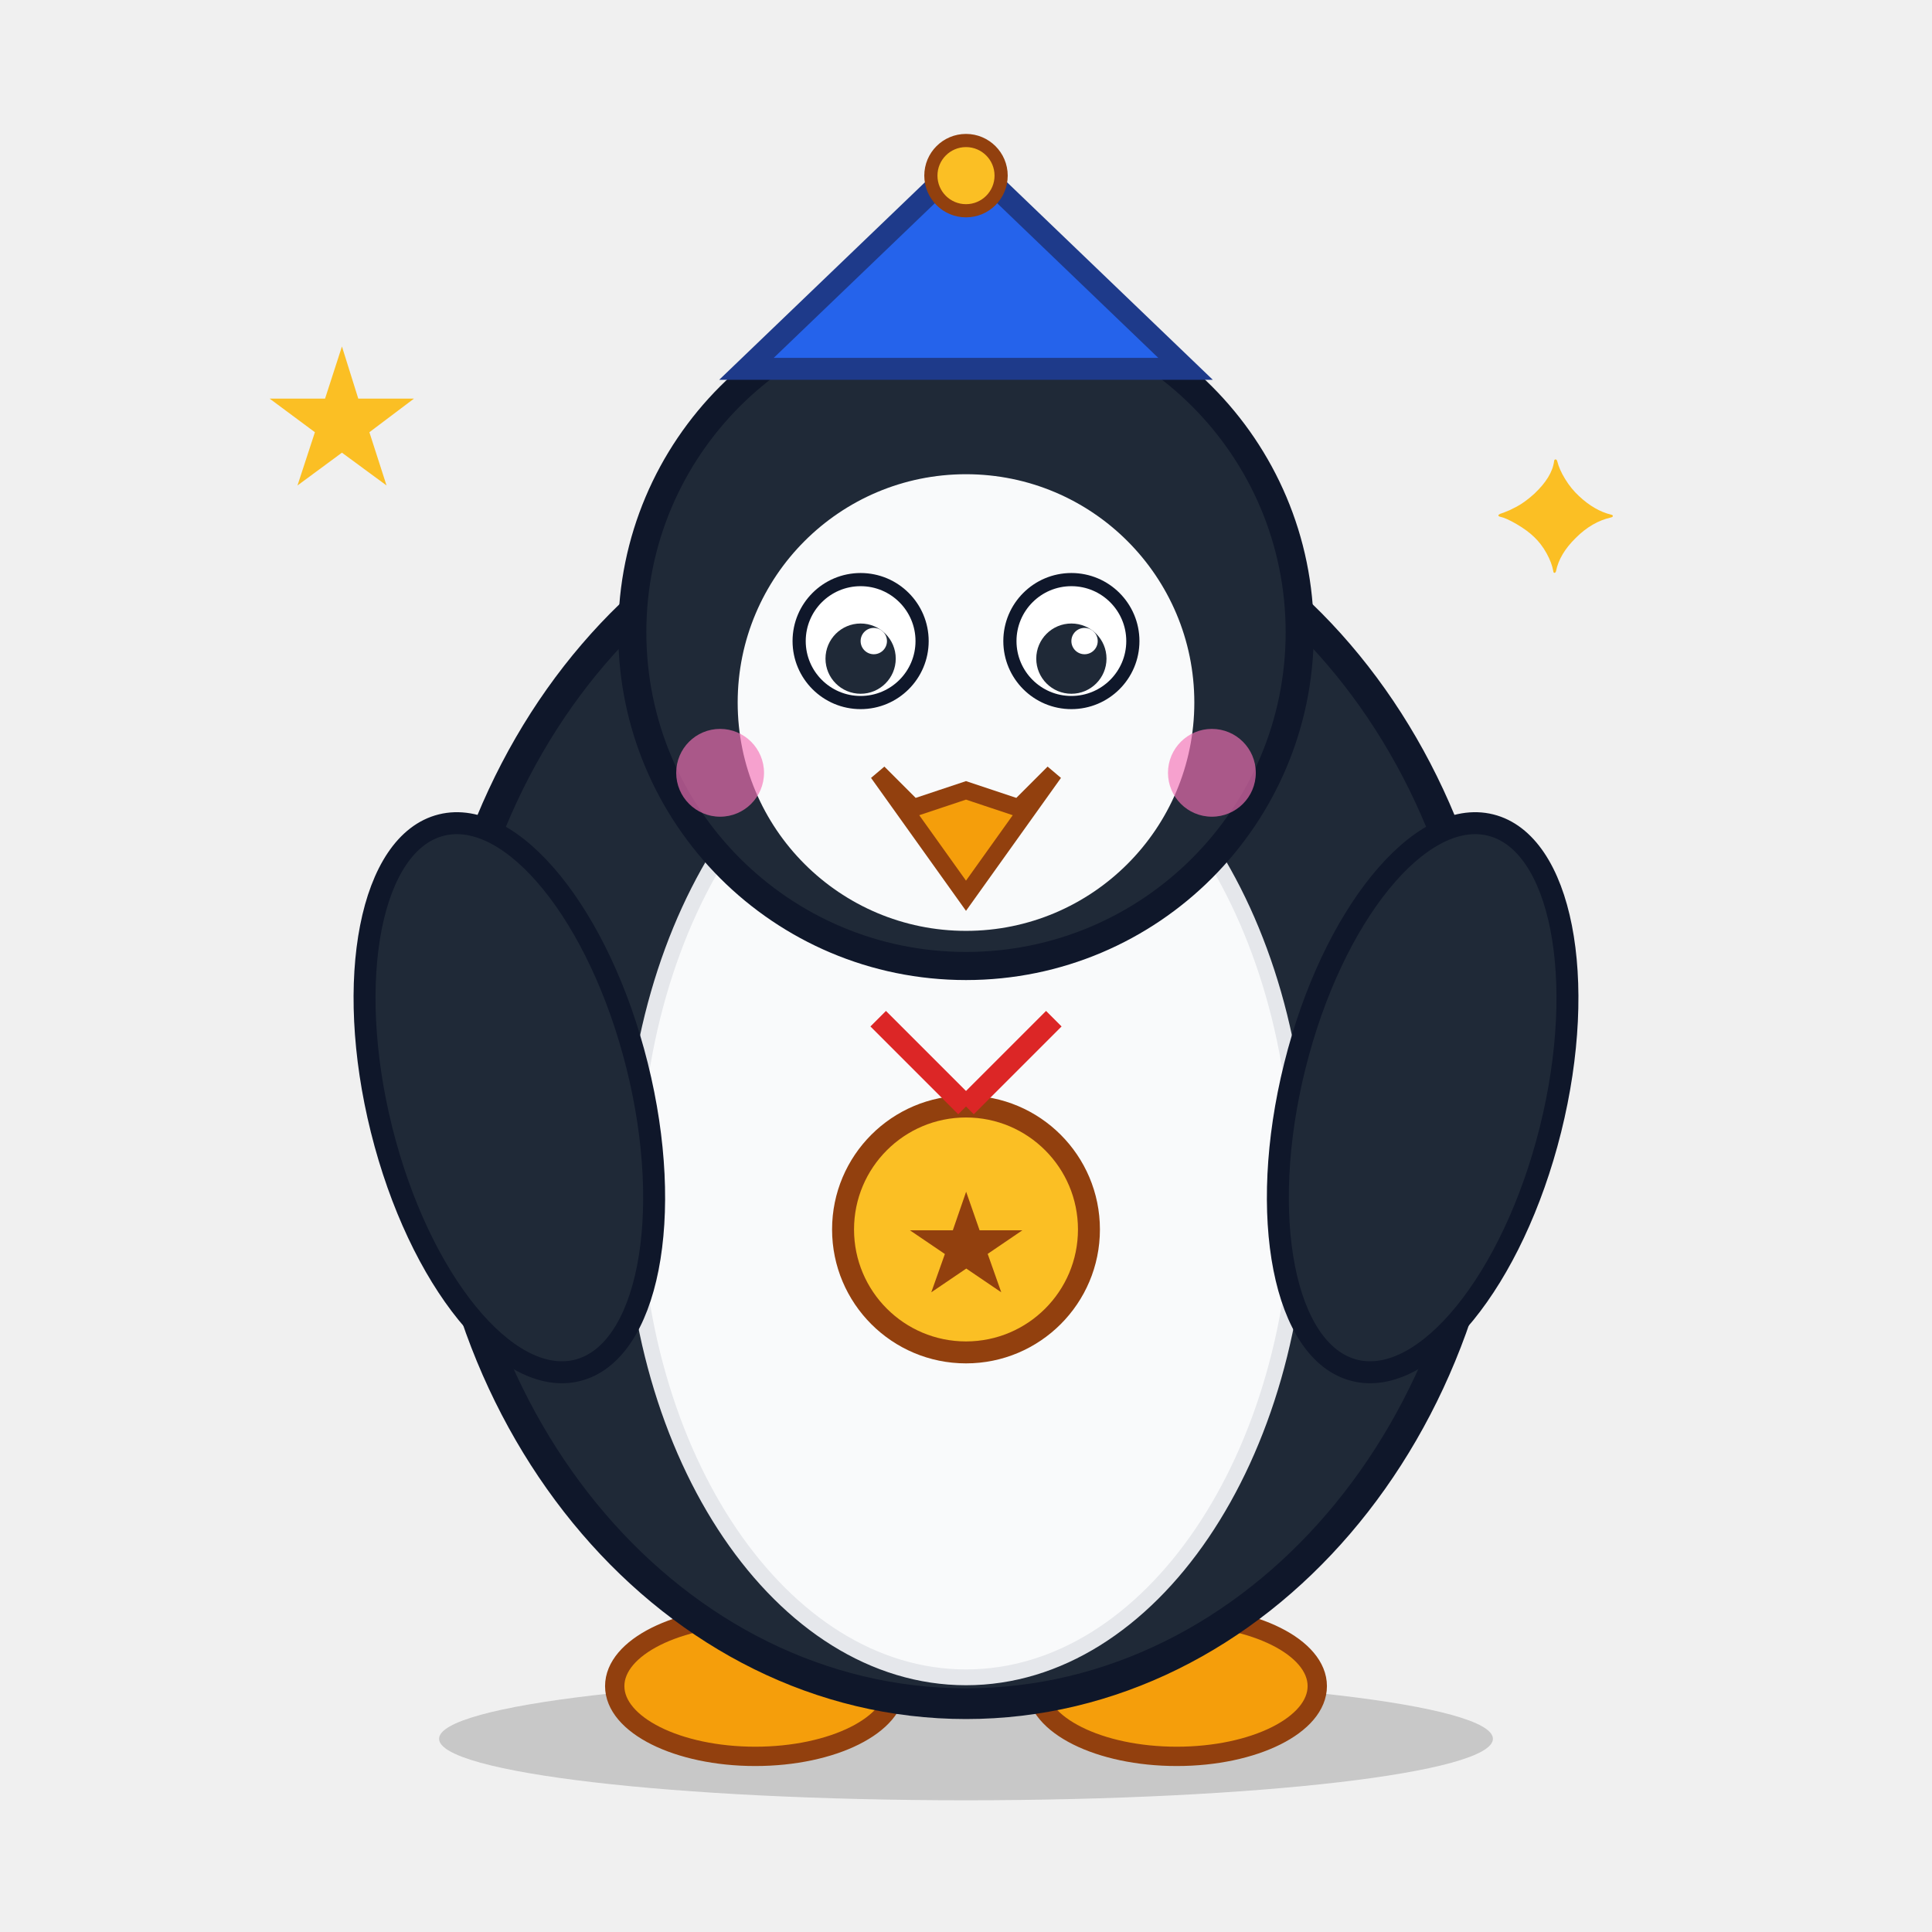
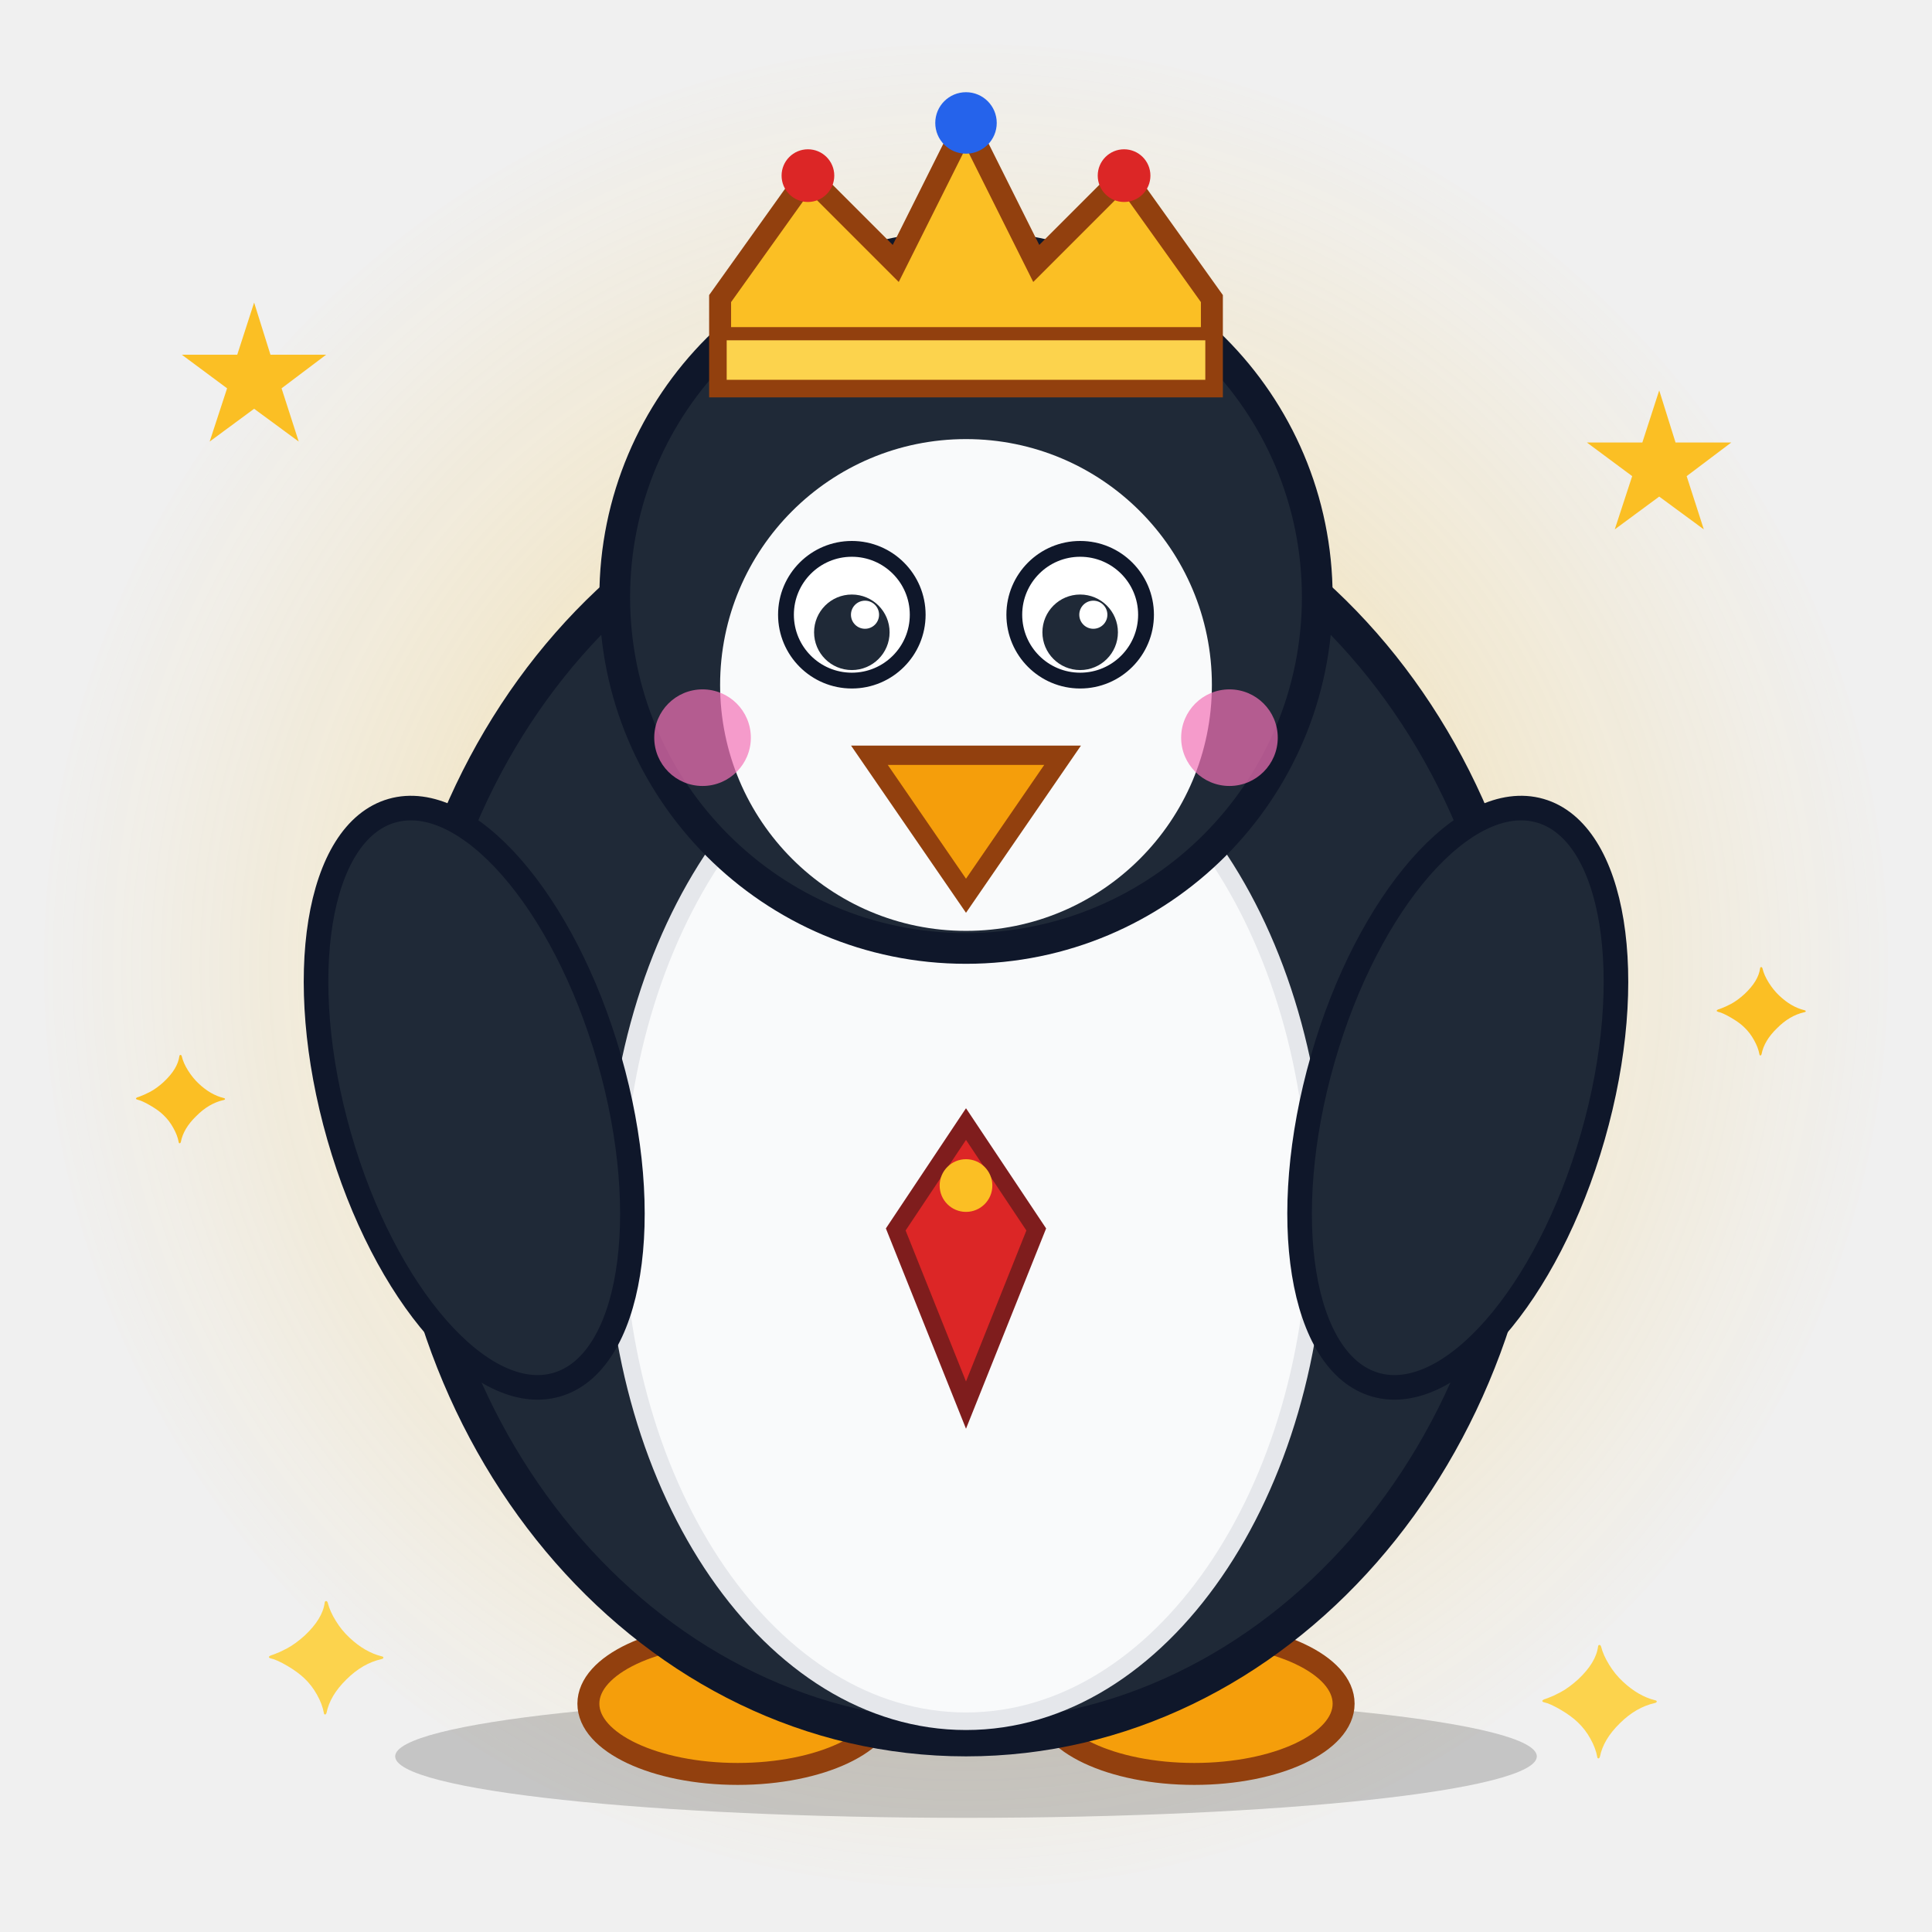
<svg xmlns="http://www.w3.org/2000/svg" viewBox="0 0 220 220" width="220" height="220">
-   <ellipse cx="110" cy="198" rx="60" ry="7" fill="#000" opacity="0.17" />
-   <text x="30" y="55" font-size="22" fill="#FBBF24">★</text>
-   <text x="170" y="65" font-size="18" fill="#FBBF24">✦</text>
-   <ellipse cx="86" cy="192" rx="16" ry="8" fill="#F59E0B" stroke="#92400E" stroke-width="2.2" />
-   <ellipse cx="134" cy="192" rx="16" ry="8" fill="#F59E0B" stroke="#92400E" stroke-width="2.2" />
-   <ellipse cx="110" cy="124" rx="60" ry="70" fill="#1F2937" stroke="#0F172A" stroke-width="3.5" />
-   <ellipse cx="110" cy="135" rx="38" ry="56" fill="#F9FAFB" stroke="#E5E7EB" stroke-width="1.8" />
-   <circle cx="110" cy="140" r="14" fill="#FBBF24" stroke="#92400E" stroke-width="2.5" />
-   <text x="103" y="146" font-size="14" fill="#92400E" font-weight="bold">★</text>
-   <line x1="100" y1="116" x2="110" y2="126" stroke="#DC2626" stroke-width="2.5" />
-   <line x1="120" y1="116" x2="110" y2="126" stroke="#DC2626" stroke-width="2.5" />
-   <ellipse cx="58" cy="125" rx="15" ry="32" fill="#1F2937" stroke="#0F172A" stroke-width="2.5" transform="rotate(-14 58 125)" />
-   <ellipse cx="162" cy="125" rx="15" ry="32" fill="#1F2937" stroke="#0F172A" stroke-width="2.5" transform="rotate(14 162 125)" />
-   <circle cx="110" cy="72" r="38" fill="#1F2937" stroke="#0F172A" stroke-width="3.2" />
-   <ellipse cx="110" cy="80" rx="26" ry="26" fill="#F9FAFB" />
-   <circle cx="98" cy="73" r="7" fill="#FFFFFF" stroke="#0F172A" stroke-width="1.5" />
-   <circle cx="122" cy="73" r="7" fill="#FFFFFF" stroke="#0F172A" stroke-width="1.5" />
-   <circle cx="98" cy="75" r="4" fill="#1F2937" />
-   <circle cx="122" cy="75" r="4" fill="#1F2937" />
-   <circle cx="99.5" cy="73" r="1.5" fill="#FFFFFF" />
-   <circle cx="123.5" cy="73" r="1.5" fill="#FFFFFF" />
-   <polygon points="100,88 110,102 120,88 116,92 110,90 104,92" fill="#F59E0B" stroke="#92400E" stroke-width="2" />
-   <circle cx="82" cy="88" r="5" fill="#F472B6" opacity="0.65" />
-   <circle cx="138" cy="88" r="5" fill="#F472B6" opacity="0.65" />
-   <polygon points="85,42 135,42 110,18" fill="#2563EB" stroke="#1E3A8A" stroke-width="2.5" />
-   <circle cx="110" cy="20" r="4" fill="#FBBF24" stroke="#92400E" stroke-width="1.5" />
+   <defs>
+     <radialGradient id="pAura4" cx="50%" cy="50%" r="50%">
+       <stop offset="0%" stop-color="#FBBF24" stop-opacity="0.55" />
+       <stop offset="60%" stop-color="#FBBF24" stop-opacity="0.15" />
+       <stop offset="100%" stop-color="#FBBF24" stop-opacity="0" />
+     </radialGradient>
+   </defs>
+   <circle cx="110" cy="110" r="105" fill="url(#pAura4)" />
+   <text x="20" y="50" font-size="22" fill="#FBBF24">★</text>
+   <text x="180" y="60" font-size="22" fill="#FBBF24">★</text>
+   <text x="30" y="195" font-size="18" fill="#FCD34D">✦</text>
+   <text x="175" y="200" font-size="18" fill="#FCD34D">✦</text>
+   <text x="15" y="130" font-size="14" fill="#FBBF24">✦</text>
+   <text x="195" y="120" font-size="14" fill="#FBBF24">✦</text>
+   <ellipse cx="110" cy="200" rx="65" ry="7" fill="#000" opacity="0.18" />
+   <ellipse cx="84" cy="194" rx="17" ry="8" fill="#F59E0B" stroke="#92400E" stroke-width="2.5" />
+   <ellipse cx="136" cy="194" rx="17" ry="8" fill="#F59E0B" stroke="#92400E" stroke-width="2.5" />
+   <ellipse cx="110" cy="125" rx="64" ry="73" fill="#1F2937" stroke="#0F172A" stroke-width="4" />
+   <ellipse cx="110" cy="138" rx="40" ry="58" fill="#F9FAFB" stroke="#E5E7EB" stroke-width="2" />
+   <polygon points="110,128 102,140 110,160 118,140" fill="#DC2626" stroke="#7F1D1D" stroke-width="2" />
+   <circle cx="110" cy="135" r="3" fill="#FBBF24" />
+   <ellipse cx="54" cy="125" rx="16" ry="34" fill="#1F2937" stroke="#0F172A" stroke-width="2.8" transform="rotate(-16 54 125)" />
+   <ellipse cx="166" cy="125" rx="16" ry="34" fill="#1F2937" stroke="#0F172A" stroke-width="2.8" transform="rotate(16 166 125)" />
+   <circle cx="110" cy="68" r="40" fill="#1F2937" stroke="#0F172A" stroke-width="3.5" />
+   <ellipse cx="110" cy="78" rx="28" ry="28" fill="#F9FAFB" />
+   <circle cx="97" cy="70" r="7.5" fill="#FFFFFF" stroke="#0F172A" stroke-width="1.8" />
+   <circle cx="123" cy="70" r="7.5" fill="#FFFFFF" stroke="#0F172A" stroke-width="1.8" />
+   <circle cx="97" cy="72" r="4.3" fill="#1F2937" />
+   <circle cx="123" cy="72" r="4.3" fill="#1F2937" />
+   <circle cx="98.5" cy="70" r="1.6" fill="#FFFFFF" />
+   <circle cx="124.5" cy="70" r="1.6" fill="#FFFFFF" />
+   <polygon points="99,86 110,102 121,86" fill="#F59E0B" stroke="#92400E" stroke-width="2.2" />
+   <circle cx="80" cy="84" r="5.5" fill="#F472B6" opacity="0.7" />
+   <circle cx="140" cy="84" r="5.5" fill="#F472B6" opacity="0.7" />
+   <polygon points="82,34 92,20 102,30 110,14 118,30 128,20 138,34 138,44 82,44" fill="#FBBF24" stroke="#92400E" stroke-width="2.5" />
+   <circle cx="92" cy="20" r="3" fill="#DC2626" />
+   <circle cx="110" cy="14" r="3.5" fill="#2563EB" />
+   <circle cx="128" cy="20" r="3" fill="#DC2626" />
+   <rect x="82" y="38" width="56" height="6" fill="#FCD34D" stroke="#92400E" stroke-width="1.5" />
</svg>
